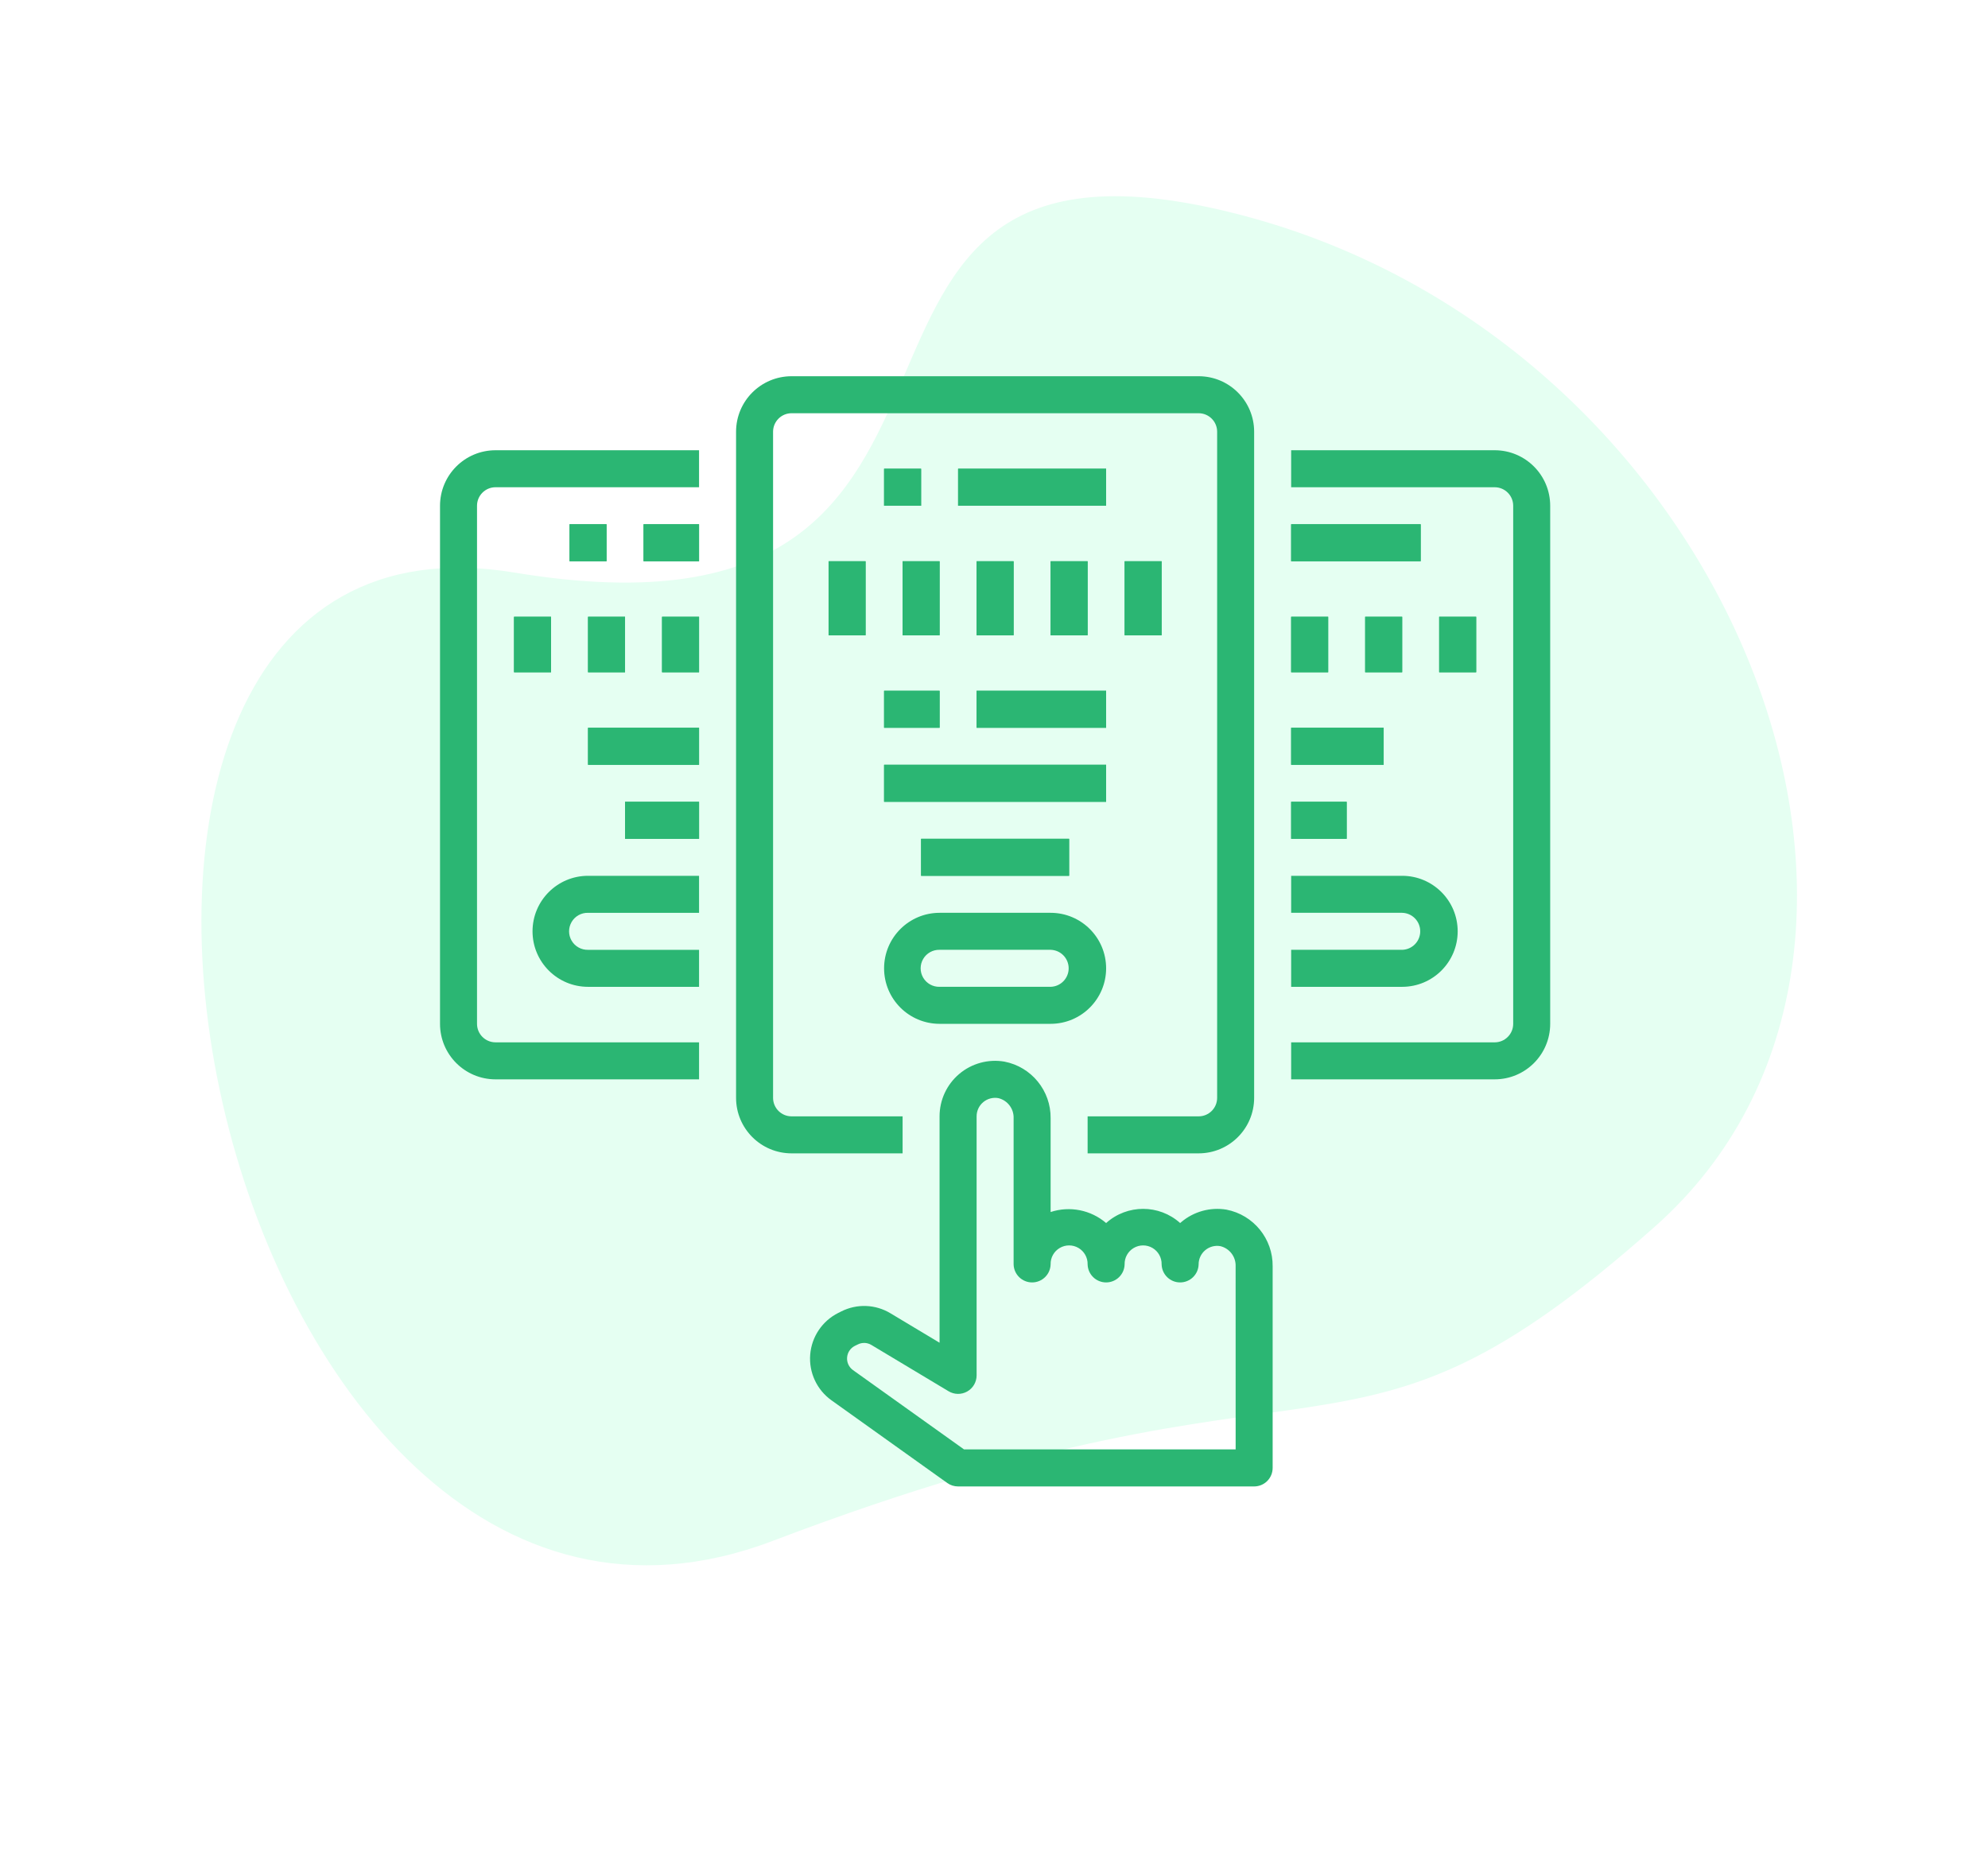
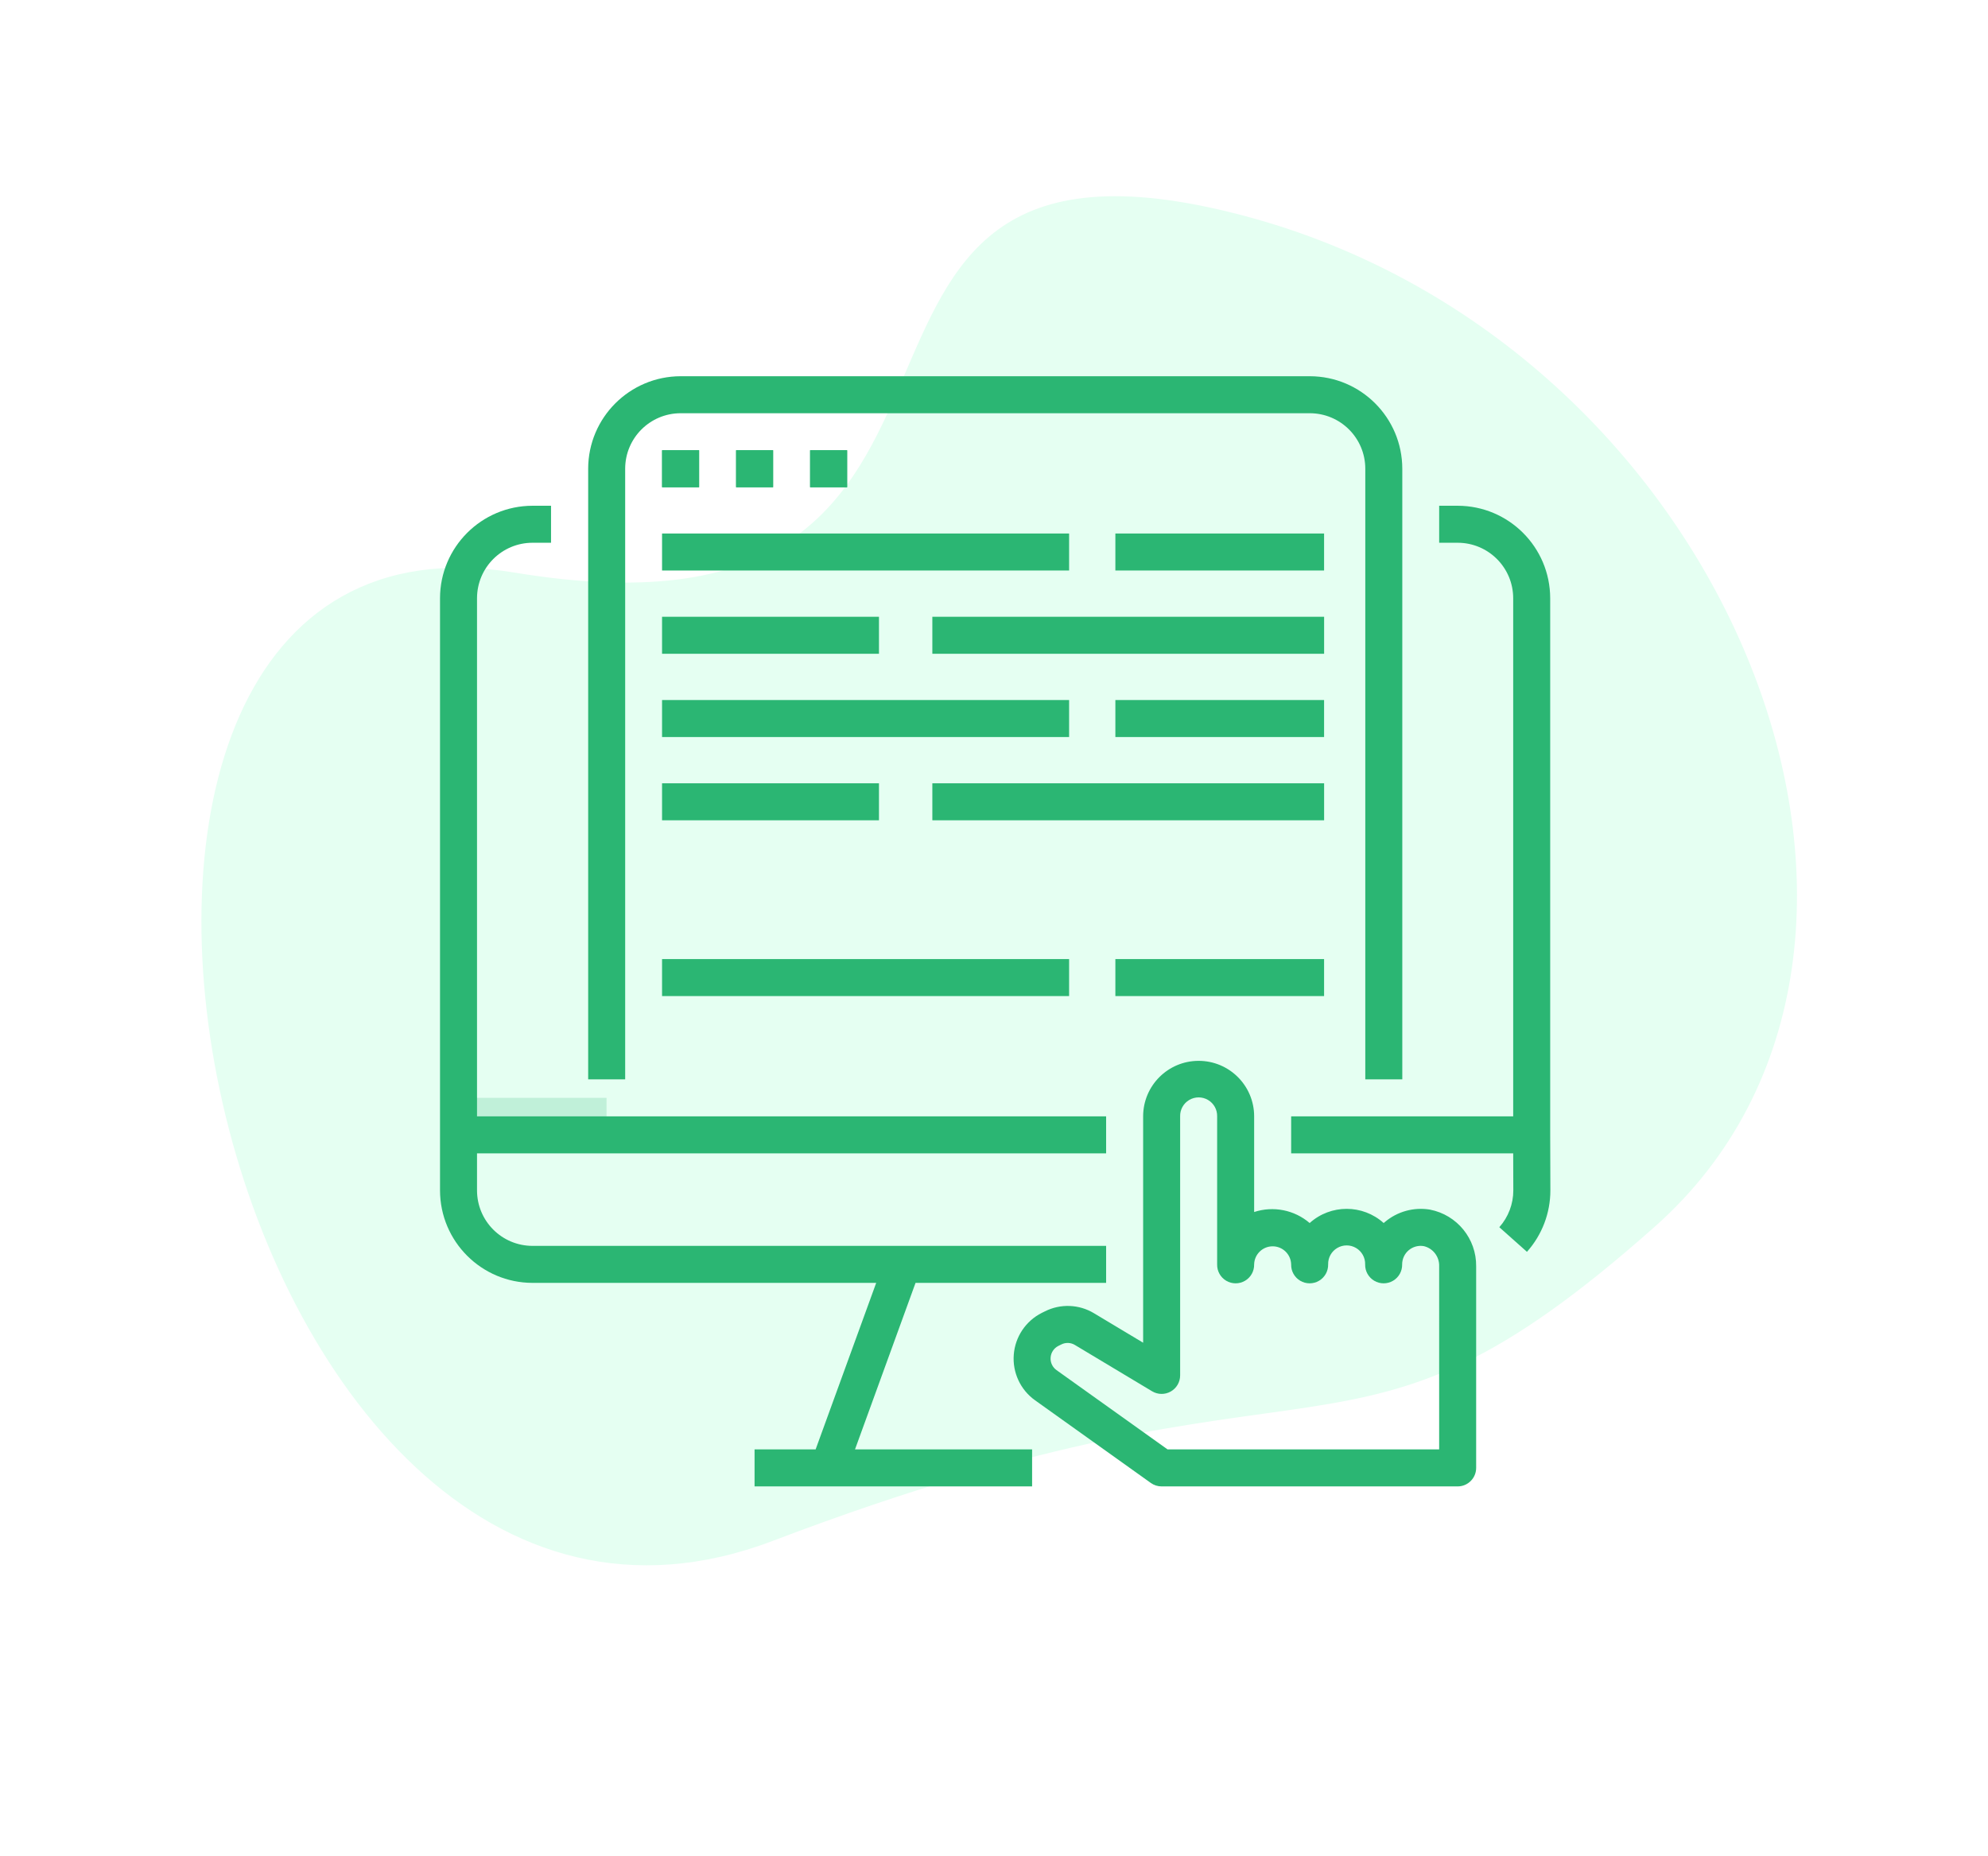
<svg xmlns="http://www.w3.org/2000/svg" width="179.071" height="167.151" viewBox="0 0 179.071 167.151">
-   <g id="icon" transform="translate(-298.365 -1210.111)">
-     <path id="bg" d="M-959.6,1519.9c32.253-32.648,89.951-23.637,97.532,13.262s-6.534,29.3-15.209,83.009-119.518,15.913-87.176-23.46S-991.857,1552.544-959.6,1519.9Z" transform="translate(2206.244 1300.569) rotate(60)" fill="#E5FFF2" />
-     <g id="icon-2" data-name="icon" transform="translate(338 1244)">
-       <g id="Group_236" data-name="Group 236" transform="translate(35 8.333)">
-         <path id="Path_309" data-name="Path 309" d="M192,40h3.333v3.333H192Zm0,0" transform="translate(-187 -40)" fill="#2BB673" />
-         <path id="Path_310" data-name="Path 310" d="M224,40h13.333v3.333H224Zm0,0" transform="translate(-212.333 -40)" fill="#2BB673" />
-         <path id="Path_311" data-name="Path 311" d="M168,80h3.333v6.667H168Zm0,0" transform="translate(-168 -71.667)" fill="#2BB673" />
-         <path id="Path_312" data-name="Path 312" d="M200,80h3.333v6.667H200Zm0,0" transform="translate(-193.333 -71.667)" fill="#2BB673" />
-         <path id="Path_313" data-name="Path 313" d="M232,80h3.333v6.667H232Zm0,0" transform="translate(-218.667 -71.667)" fill="#2BB673" />
-         <path id="Path_314" data-name="Path 314" d="M264,80h3.333v6.667H264Zm0,0" transform="translate(-244 -71.667)" fill="#2BB673" />
-         <path id="Path_315" data-name="Path 315" d="M296,80h3.333v6.667H296Zm0,0" transform="translate(-269.333 -71.667)" fill="#2BB673" />
-         <path id="Path_316" data-name="Path 316" d="M232,136h11.667v3.333H232Zm0,0" transform="translate(-218.667 -116)" fill="#2BB673" />
-         <path id="Path_317" data-name="Path 317" d="M192,136h5v3.333h-5Zm0,0" transform="translate(-187 -116)" fill="#2BB673" />
-         <path id="Path_318" data-name="Path 318" d="M192,168h20v3.333H192Zm0,0" transform="translate(-187 -141.333)" fill="#2BB673" />
-         <path id="Path_319" data-name="Path 319" d="M208,200h13.333v3.333H208Zm0,0" transform="translate(-199.667 -166.667)" fill="#2BB673" />
-       </g>
-       <path id="Path_320" data-name="Path 320" d="M88,64h5v3.333H88Zm0,0" transform="translate(-69.667 -50.667)" fill="#2BB673" />
-       <path id="Path_321" data-name="Path 321" d="M32,104h3.333v5H32Zm0,0" transform="translate(-25.333 -82.333)" fill="#2BB673" />
-       <path id="Path_322" data-name="Path 322" d="M64,104h3.333v5H64Zm0,0" transform="translate(-50.667 -82.333)" fill="#2BB673" />
-       <path id="Path_323" data-name="Path 323" d="M96,104h3.333v5H96Zm0,0" transform="translate(-76 -82.333)" fill="#2BB673" />
-       <path id="Path_324" data-name="Path 324" d="M56,64h3.333v3.333H56Zm0,0" transform="translate(-44.333 -50.667)" fill="#2BB673" />
-       <path id="Path_325" data-name="Path 325" d="M64,152H74v3.333H64Zm0,0" transform="translate(-50.667 -120.333)" fill="#2BB673" />
-       <path id="Path_326" data-name="Path 326" d="M80,184h6.667v3.333H80Zm0,0" transform="translate(-63.333 -145.667)" fill="#2BB673" />
-       <path id="Path_327" data-name="Path 327" d="M368,64h11.667v3.333H368Zm0,0" transform="translate(-291.333 -50.667)" fill="#2BB673" />
-       <path id="Path_328" data-name="Path 328" d="M432,104h3.333v5H432Zm0,0" transform="translate(-342 -82.333)" fill="#2BB673" />
-       <path id="Path_329" data-name="Path 329" d="M400,104h3.333v5H400Zm0,0" transform="translate(-316.667 -82.333)" fill="#2BB673" />
-       <path id="Path_330" data-name="Path 330" d="M368,104h3.333v5H368Zm0,0" transform="translate(-291.333 -82.333)" fill="#2BB673" />
-       <path id="Path_331" data-name="Path 331" d="M368,152h8.333v3.333H368Zm0,0" transform="translate(-291.333 -120.333)" fill="#2BB673" />
-       <path id="Path_332" data-name="Path 332" d="M368,184h5v3.333h-5Zm0,0" transform="translate(-291.333 -145.667)" fill="#2BB673" />
-       <path id="Path_334" data-name="Path 334" d="M169.667,0H133a5,5,0,0,0-5,5V65a5,5,0,0,0,5,5h10V66.667H133A1.667,1.667,0,0,1,131.333,65V5A1.667,1.667,0,0,1,133,3.333h36.667A1.667,1.667,0,0,1,171.333,5V65a1.667,1.667,0,0,1-1.667,1.667h-10V70h10a5,5,0,0,0,5-5V5A5,5,0,0,0,169.667,0Zm0,0" transform="translate(-101.333)" fill="#2BB673" />
-       <path id="Path_335" data-name="Path 335" d="M5,88.667H23.333V85.333H5a1.667,1.667,0,0,1-1.667-1.667V37A1.667,1.667,0,0,1,5,35.333H23.333V32H5a5,5,0,0,0-5,5V83.667A5,5,0,0,0,5,88.667Zm0,0" transform="translate(0 -25.333)" fill="#2BB673" />
-       <path id="Path_336" data-name="Path 336" d="M192,40h3.333v3.333H192Zm0,0" transform="translate(-152 -31.667)" fill="#2BB673" />
-       <path id="Path_337" data-name="Path 337" d="M224,40h13.333v3.333H224Zm0,0" transform="translate(-177.333 -31.667)" fill="#2BB673" />
-       <path id="Path_338" data-name="Path 338" d="M168,80h3.333v6.667H168Zm0,0" transform="translate(-133 -63.333)" fill="#2BB673" />
-       <path id="Path_339" data-name="Path 339" d="M200,80h3.333v6.667H200Zm0,0" transform="translate(-158.333 -63.333)" fill="#2BB673" />
-       <path id="Path_340" data-name="Path 340" d="M232,80h3.333v6.667H232Zm0,0" transform="translate(-183.667 -63.333)" fill="#2BB673" />
-       <path id="Path_341" data-name="Path 341" d="M264,80h3.333v6.667H264Zm0,0" transform="translate(-209 -63.333)" fill="#2BB673" />
-       <path id="Path_342" data-name="Path 342" d="M296,80h3.333v6.667H296Zm0,0" transform="translate(-234.333 -63.333)" fill="#2BB673" />
-       <path id="Path_343" data-name="Path 343" d="M232,136h11.667v3.333H232Zm0,0" transform="translate(-183.667 -107.667)" fill="#2BB673" />
-       <path id="Path_344" data-name="Path 344" d="M197,242h10a5,5,0,0,0,0-10H197a5,5,0,0,0,0,10Zm0-6.667h10a1.667,1.667,0,0,1,0,3.333H197a1.667,1.667,0,1,1,0-3.333Zm0,0" transform="translate(-152 -183.667)" fill="#2BB673" />
-       <path id="Path_345" data-name="Path 345" d="M88,64h5v3.333H88Zm0,0" transform="translate(-69.667 -50.667)" fill="#2BB673" />
-       <path id="Path_346" data-name="Path 346" d="M32,104h3.333v5H32Zm0,0" transform="translate(-25.333 -82.333)" fill="#2BB673" />
-       <path id="Path_347" data-name="Path 347" d="M64,104h3.333v5H64Zm0,0" transform="translate(-50.667 -82.333)" fill="#2BB673" />
-       <path id="Path_348" data-name="Path 348" d="M96,104h3.333v5H96Zm0,0" transform="translate(-76 -82.333)" fill="#2BB673" />
-       <path id="Path_349" data-name="Path 349" d="M56,64h3.333v3.333H56Zm0,0" transform="translate(-44.333 -50.667)" fill="#2BB673" />
-       <path id="Path_350" data-name="Path 350" d="M45,226H55v-3.333H45a1.667,1.667,0,1,1,0-3.333H55V216H45a5,5,0,0,0,0,10Zm0,0" transform="translate(-31.667 -171)" fill="#2BB673" />
-       <path id="Path_351" data-name="Path 351" d="M386.333,32H368v3.333h18.333A1.667,1.667,0,0,1,388,37V83.667a1.667,1.667,0,0,1-1.667,1.667H368v3.333h18.333a5,5,0,0,0,5-5V37A5,5,0,0,0,386.333,32Zm0,0" transform="translate(-291.333 -25.333)" fill="#2BB673" />
-       <path id="Path_352" data-name="Path 352" d="M368,64h11.667v3.333H368Zm0,0" transform="translate(-291.333 -50.667)" fill="#2BB673" />
-       <path id="Path_353" data-name="Path 353" d="M432,104h3.333v5H432Zm0,0" transform="translate(-342 -82.333)" fill="#2BB673" />
-       <path id="Path_354" data-name="Path 354" d="M400,104h3.333v5H400Zm0,0" transform="translate(-316.667 -82.333)" fill="#2BB673" />
-       <path id="Path_355" data-name="Path 355" d="M368,104h3.333v5H368Zm0,0" transform="translate(-291.333 -82.333)" fill="#2BB673" />
-       <path id="Path_356" data-name="Path 356" d="M368,216v3.333h10a1.667,1.667,0,0,1,0,3.333H368V226h10a5,5,0,0,0,0-10Zm0,0" transform="translate(-291.333 -171)" fill="#2BB673" />
-       <path id="Path_357" data-name="Path 357" d="M201.666,332.652V314.5a5.14,5.14,0,0,0-4.167-5.112,5.025,5.025,0,0,0-4.065,1.123c-.033.027-.067.055-.1.085a4.989,4.989,0,0,0-6.667,0,5.192,5.192,0,0,0-5-.992v-8.438a5.139,5.139,0,0,0-4.167-5.111,5,5,0,0,0-5.837,4.933v20.39l-4.423-2.653a4.576,4.576,0,0,0-4.432-.167l-.265.132a4.61,4.61,0,0,0-.616,7.874l10.435,7.451a1.66,1.66,0,0,0,.968.307H200A1.667,1.667,0,0,0,201.666,332.652Zm-3.333-1.667H173.865l-10-7.142a1.279,1.279,0,0,1,.167-2.182l.265-.129a1.266,1.266,0,0,1,1.225.046l6.948,4.167A1.667,1.667,0,0,0,175,324.319V300.985a1.666,1.666,0,0,1,1.958-1.641,1.8,1.8,0,0,1,1.375,1.82v13.155a1.667,1.667,0,0,0,3.333,0,1.667,1.667,0,1,1,3.333,0,1.667,1.667,0,0,0,3.333,0,1.667,1.667,0,1,1,3.333,0,1.667,1.667,0,0,0,3.333,0,1.666,1.666,0,0,1,1.958-1.641,1.8,1.8,0,0,1,1.375,1.82Zm0,0" transform="translate(-126.666 -234.319)" fill="#2BB673" />
-       <path id="Path_358" data-name="Path 358" d="M192,136h5v3.333h-5Zm0,0" transform="translate(-152 -107.667)" fill="#2BB673" />
-       <path id="Path_359" data-name="Path 359" d="M192,168h20v3.333H192Zm0,0" transform="translate(-152 -133)" fill="#2BB673" />
-       <path id="Path_360" data-name="Path 360" d="M208,200h13.333v3.333H208Zm0,0" transform="translate(-164.667 -158.333)" fill="#2BB673" />
-       <path id="Path_361" data-name="Path 361" d="M64,152H74v3.333H64Zm0,0" transform="translate(-50.667 -120.333)" fill="#2BB673" />
-       <path id="Path_362" data-name="Path 362" d="M80,184h6.667v3.333H80Zm0,0" transform="translate(-63.333 -145.667)" fill="#2BB673" />
-       <path id="Path_363" data-name="Path 363" d="M368,152h8.333v3.333H368Zm0,0" transform="translate(-291.333 -120.333)" fill="#2BB673" />
-       <path id="Path_364" data-name="Path 364" d="M368,184h5v3.333h-5Zm0,0" transform="translate(-291.333 -145.667)" fill="#2BB673" />
+   <g id="icon" transform="translate(-630.365 -1210.111)">
+     <path id="bg" d="M-959.6,1519.9c32.253-32.648,89.951-23.637,97.532,13.262s-6.534,29.3-15.209,83.009-119.518,15.913-87.176-23.46S-991.857,1552.544-959.6,1519.9Z" transform="translate(2538.244 1300.569) rotate(60)" fill="#E5FFF2" />
+     <g id="icon-2" data-name="icon" transform="translate(670 1243.961)">
+       <path id="Path_264" data-name="Path 264" d="M96.016,32.039h3.333v3.333H96.016Zm0,0" transform="translate(-76.012 -25.333)" fill="#2BB673" />
+       <path id="Path_265" data-name="Path 265" d="M128.016,32.039h3.333v3.333h-3.333Zm0,0" transform="translate(-101.346 -25.333)" fill="#2BB673" />
+       <path id="Path_266" data-name="Path 266" d="M160.016,32.039h3.333v3.333h-3.333Zm0,0" transform="translate(-126.679 -25.333)" fill="#2BB673" />
+       <path id="Path_284" data-name="Path 284" d="M8,312.039H21.333v3.333H8Zm0,0" transform="translate(-6.333 -247)" fill="#2BB673" opacity="0.2" />
+       <path id="Path_286" data-name="Path 286" d="M391.333,64.372A8.344,8.344,0,0,0,383,56.039h-1.667v3.333H383a5,5,0,0,1,5,5v46.667H368v3.333h20l.011,3.333a4.985,4.985,0,0,1-1.261,3.32l2.49,2.217a8.3,8.3,0,0,0,2.109-5.537l-.016-5Zm0,0" transform="translate(-291.333 -44.333)" fill="#2BB673" />
+       <path id="Path_287" data-name="Path 287" d="M8.333,126.039H39.289l-5.456,15h-5.5v3.333h25v-3.333H37.38l5.453-15H60v-3.333H8.333a5,5,0,0,1-5-5v-3.333H60v-3.333H3.333V64.372a5,5,0,0,1,5-5H10V56.039H8.333A8.344,8.344,0,0,0,0,64.372v53.333A8.343,8.343,0,0,0,8.333,126.039Zm0,0" transform="translate(0 -44.333)" fill="#2BB673" />
+       <path id="Path_288" data-name="Path 288" d="M137.388,63.372v-55A8.343,8.343,0,0,0,129.055.039H72.388a8.344,8.344,0,0,0-8.333,8.333v55h3.333v-55a5,5,0,0,1,5-5h56.667a5,5,0,0,1,5,5v55Zm0,0" transform="translate(-50.71)" fill="#2BB673" />
+       <path id="Path_289" data-name="Path 289" d="M96.016,32.039h3.333v3.333H96.016Zm0,0" transform="translate(-76.012 -25.333)" fill="#2BB673" />
+       <path id="Path_290" data-name="Path 290" d="M128.016,32.039h3.333v3.333h-3.333Zm0,0" transform="translate(-101.346 -25.333)" fill="#2BB673" />
+       <path id="Path_291" data-name="Path 291" d="M160.016,32.039h3.333v3.333h-3.333Zm0,0" transform="translate(-126.679 -25.333)" fill="#2BB673" />
+       <path id="Path_292" data-name="Path 292" d="M136,168.039h36.666v3.333H136Zm0,0" transform="translate(-116 -153.833)" fill="#2BB673" />
+       <path id="Path_375" data-name="Path 375" d="M136,168.039h36.666v3.333H136Zm0,0" transform="translate(-116 -115.5)" fill="#2BB673" />
+       <path id="Path_371" data-name="Path 371" d="M136,168.039h36.666v3.333H136Zm0,0" transform="translate(-116 -138.833)" fill="#2BB673" />
+       <path id="Path_370" data-name="Path 370" d="M136,168.039h19.539v3.333H136Zm0,0" transform="translate(-116 -146.333)" fill="#2BB673" />
+       <path id="Path_374" data-name="Path 374" d="M136,168.039h19.539v3.333H136Zm0,0" transform="translate(-116 -131.333)" fill="#2BB673" />
+       <path id="Path_368" data-name="Path 368" d="M136,168.039h18.8v3.333H136Zm0,0" transform="translate(-75.167 -153.833)" fill="#2BB673" />
+       <path id="Path_376" data-name="Path 376" d="M136,168.039h18.8v3.333H136Zm0,0" transform="translate(-75.167 -115.5)" fill="#2BB673" />
+       <path id="Path_372" data-name="Path 372" d="M136,168.039h18.8v3.333H136Zm0,0" transform="translate(-75.167 -138.833)" fill="#2BB673" />
+       <path id="Path_369" data-name="Path 369" d="M136,168.039h35.289v3.333H136Zm0,0" transform="translate(-91.653 -146.333)" fill="#2BB673" />
+       <path id="Path_373" data-name="Path 373" d="M136,168.039h35.289v3.333H136Zm0,0" transform="translate(-91.653 -131.333)" fill="#2BB673" />
+       <path id="Path_298" data-name="Path 298" d="M285.514,309.439a5.016,5.016,0,0,0-4.065,1.124c-.033.026-.065.055-.1.085a4.989,4.989,0,0,0-6.667,0,5.192,5.192,0,0,0-5-.992v-8.617a5,5,0,0,0-10,0v20.39l-4.423-2.653a4.577,4.577,0,0,0-4.434-.167l-.264.13a4.612,4.612,0,0,0-.616,7.875l10.435,7.451a1.661,1.661,0,0,0,.965.307h26.667a1.667,1.667,0,0,0,1.667-1.667V314.551A5.14,5.14,0,0,0,285.514,309.439Zm.833,21.6H261.881l-10-7.141a1.277,1.277,0,0,1,.167-2.182l.262-.13a1.262,1.262,0,0,1,1.225.046l6.948,4.167a1.667,1.667,0,0,0,2.532-1.427V301.039a1.667,1.667,0,1,1,3.333,0v13.333a1.667,1.667,0,1,0,3.333,0,1.667,1.667,0,0,1,3.333,0,1.667,1.667,0,1,0,3.333,0,1.667,1.667,0,1,1,3.333,0,1.667,1.667,0,1,0,3.333,0,1.666,1.666,0,0,1,1.958-1.641,1.8,1.8,0,0,1,1.375,1.82Zm0,0" transform="translate(-196.348 -234.333)" fill="#2BB673" />
    </g>
  </g>
</svg>
